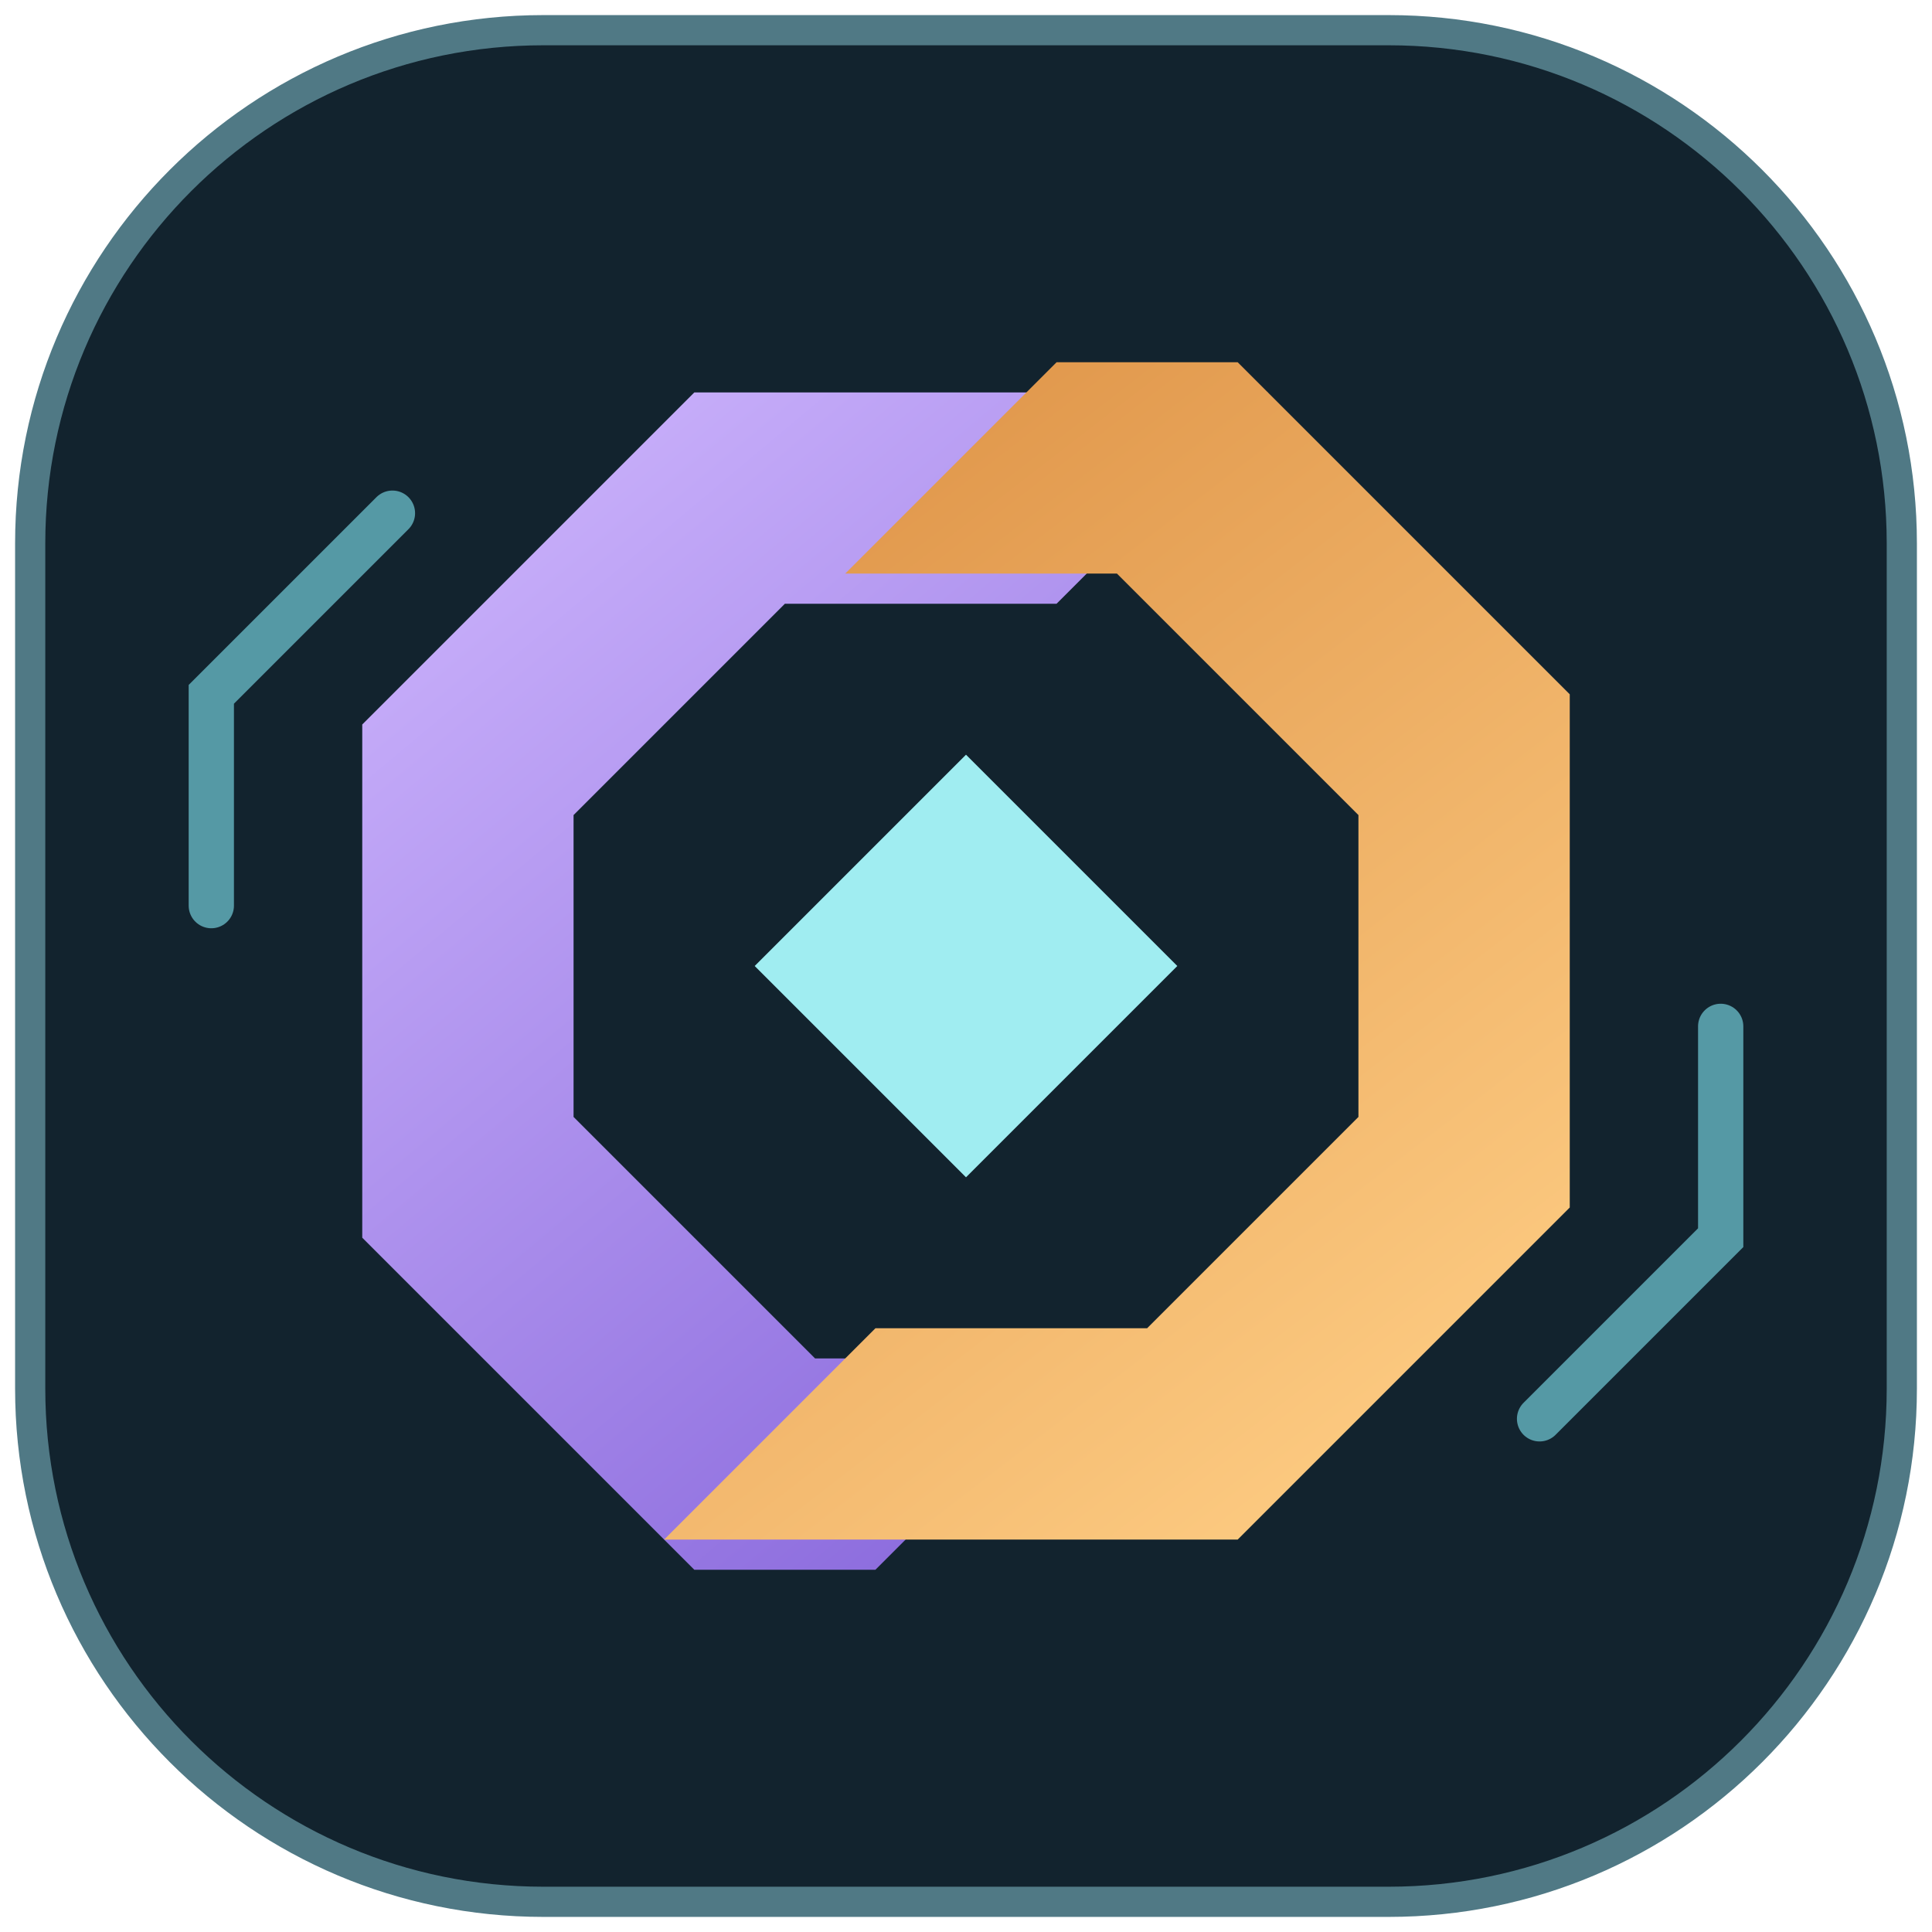
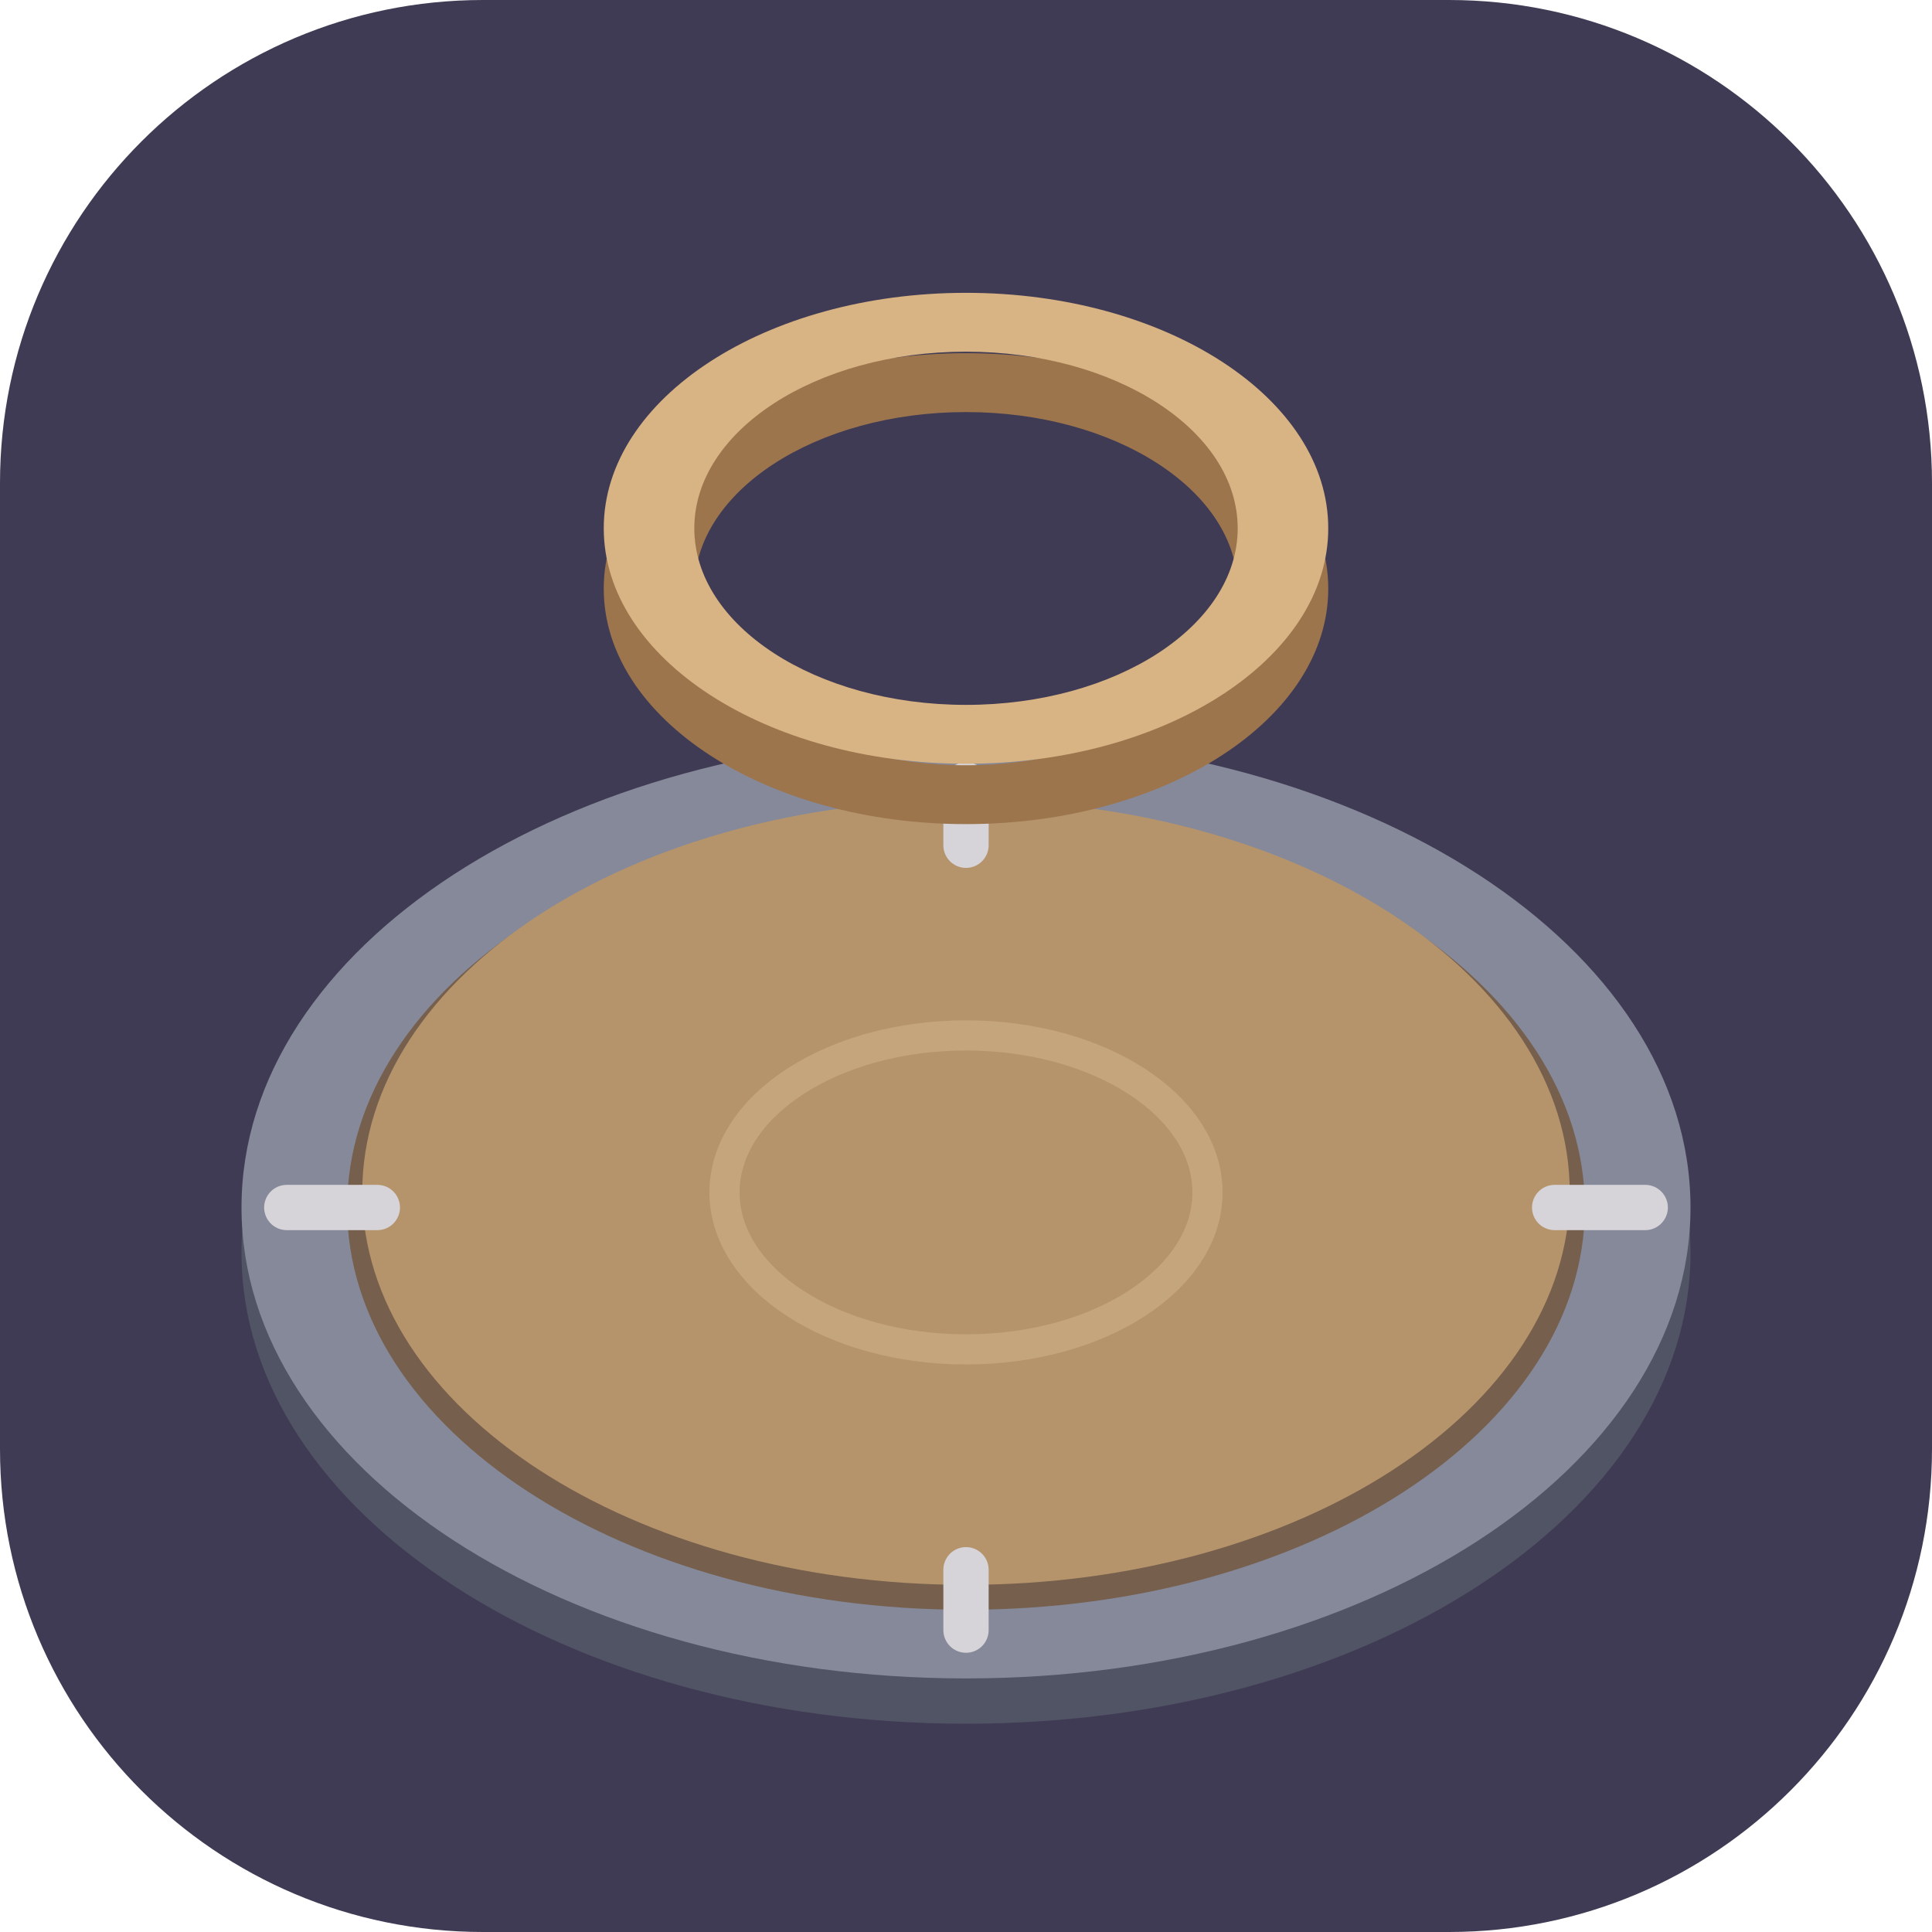
<svg xmlns="http://www.w3.org/2000/svg" viewBox="0 0 64 64">
-   <defs>
-     <linearGradient id="purple" x1="12" y1="12" x2="43" y2="49" gradientUnits="userSpaceOnUse">
-       <stop stop-color="#d2baff" />
-       <stop offset="1" stop-color="#8362d9" />
-     </linearGradient>
-     <linearGradient id="orange" x1="50" y1="50" x2="23" y2="15" gradientUnits="userSpaceOnUse">
-       <stop stop-color="#ffcf86" />
-       <stop offset="1" stop-color="#de9347" />
-     </linearGradient>
-   </defs>
-   <rect x="1" y="1" width="62" height="62" rx="17" fill="#12232e" stroke="#507985" />
-   <path d="M12 24 23 13h19l-7 7H26l-7 7v10l8 8h9l-7 7h-6L12 41Z" fill="url(#purple)" />
-   <path d="m52 40-11 11H22l7-7h9l7-7V27l-8-8h-9l7-7h6l11 11Z" fill="url(#orange)" />
-   <path d="m32 25 7 7-7 7-7-7Z" fill="#a0edf1" />
-   <path d="M7 30v-7l6-6M57 34v7l-6 6" fill="none" stroke="#79d8e5" stroke-width="1.5" stroke-linecap="round" opacity=".65" />
+   <rect width="64" height="64" rx="16" fill="#403b54" />
+   <ellipse cx="32" cy="41.5" rx="24" ry="15.6" fill="#515465" />
+   <ellipse cx="32" cy="40" rx="24" ry="15.6" fill="#858999" />
+   <ellipse cx="32" cy="40" rx="20.5" ry="13.325" fill="#765f4c" />
+   <ellipse cx="32" cy="39.5" rx="20" ry="13" fill="#b5946c" />
+   <ellipse cx="32" cy="39.5" rx="8" ry="5.2" fill="none" stroke="#d1b286" stroke-width="1" opacity=".55" />
+   <path d="M9.5 40h3M51.5 40h3M32 26v2M32 52v2" fill="none" stroke="#d7d4d9" stroke-width="1.5" stroke-linecap="round" />
+   <path fill="#9d754d" fill-rule="evenodd" d="M44 19.5a12 7.8 0 1 0-24 0a12 7.8 0 1 0 24 0ZM41 19.5a9 5.85 0 1 0-18 0a9 5.85 0 1 0 18 0Z" />
+   <path fill="#d8b383" fill-rule="evenodd" d="M44 17.5a12 7.8 0 1 0-24 0a12 7.8 0 1 0 24 0ZM41 17.5a9 5.85 0 1 0-18 0a9 5.85 0 1 0 18 0Z" />
</svg>
